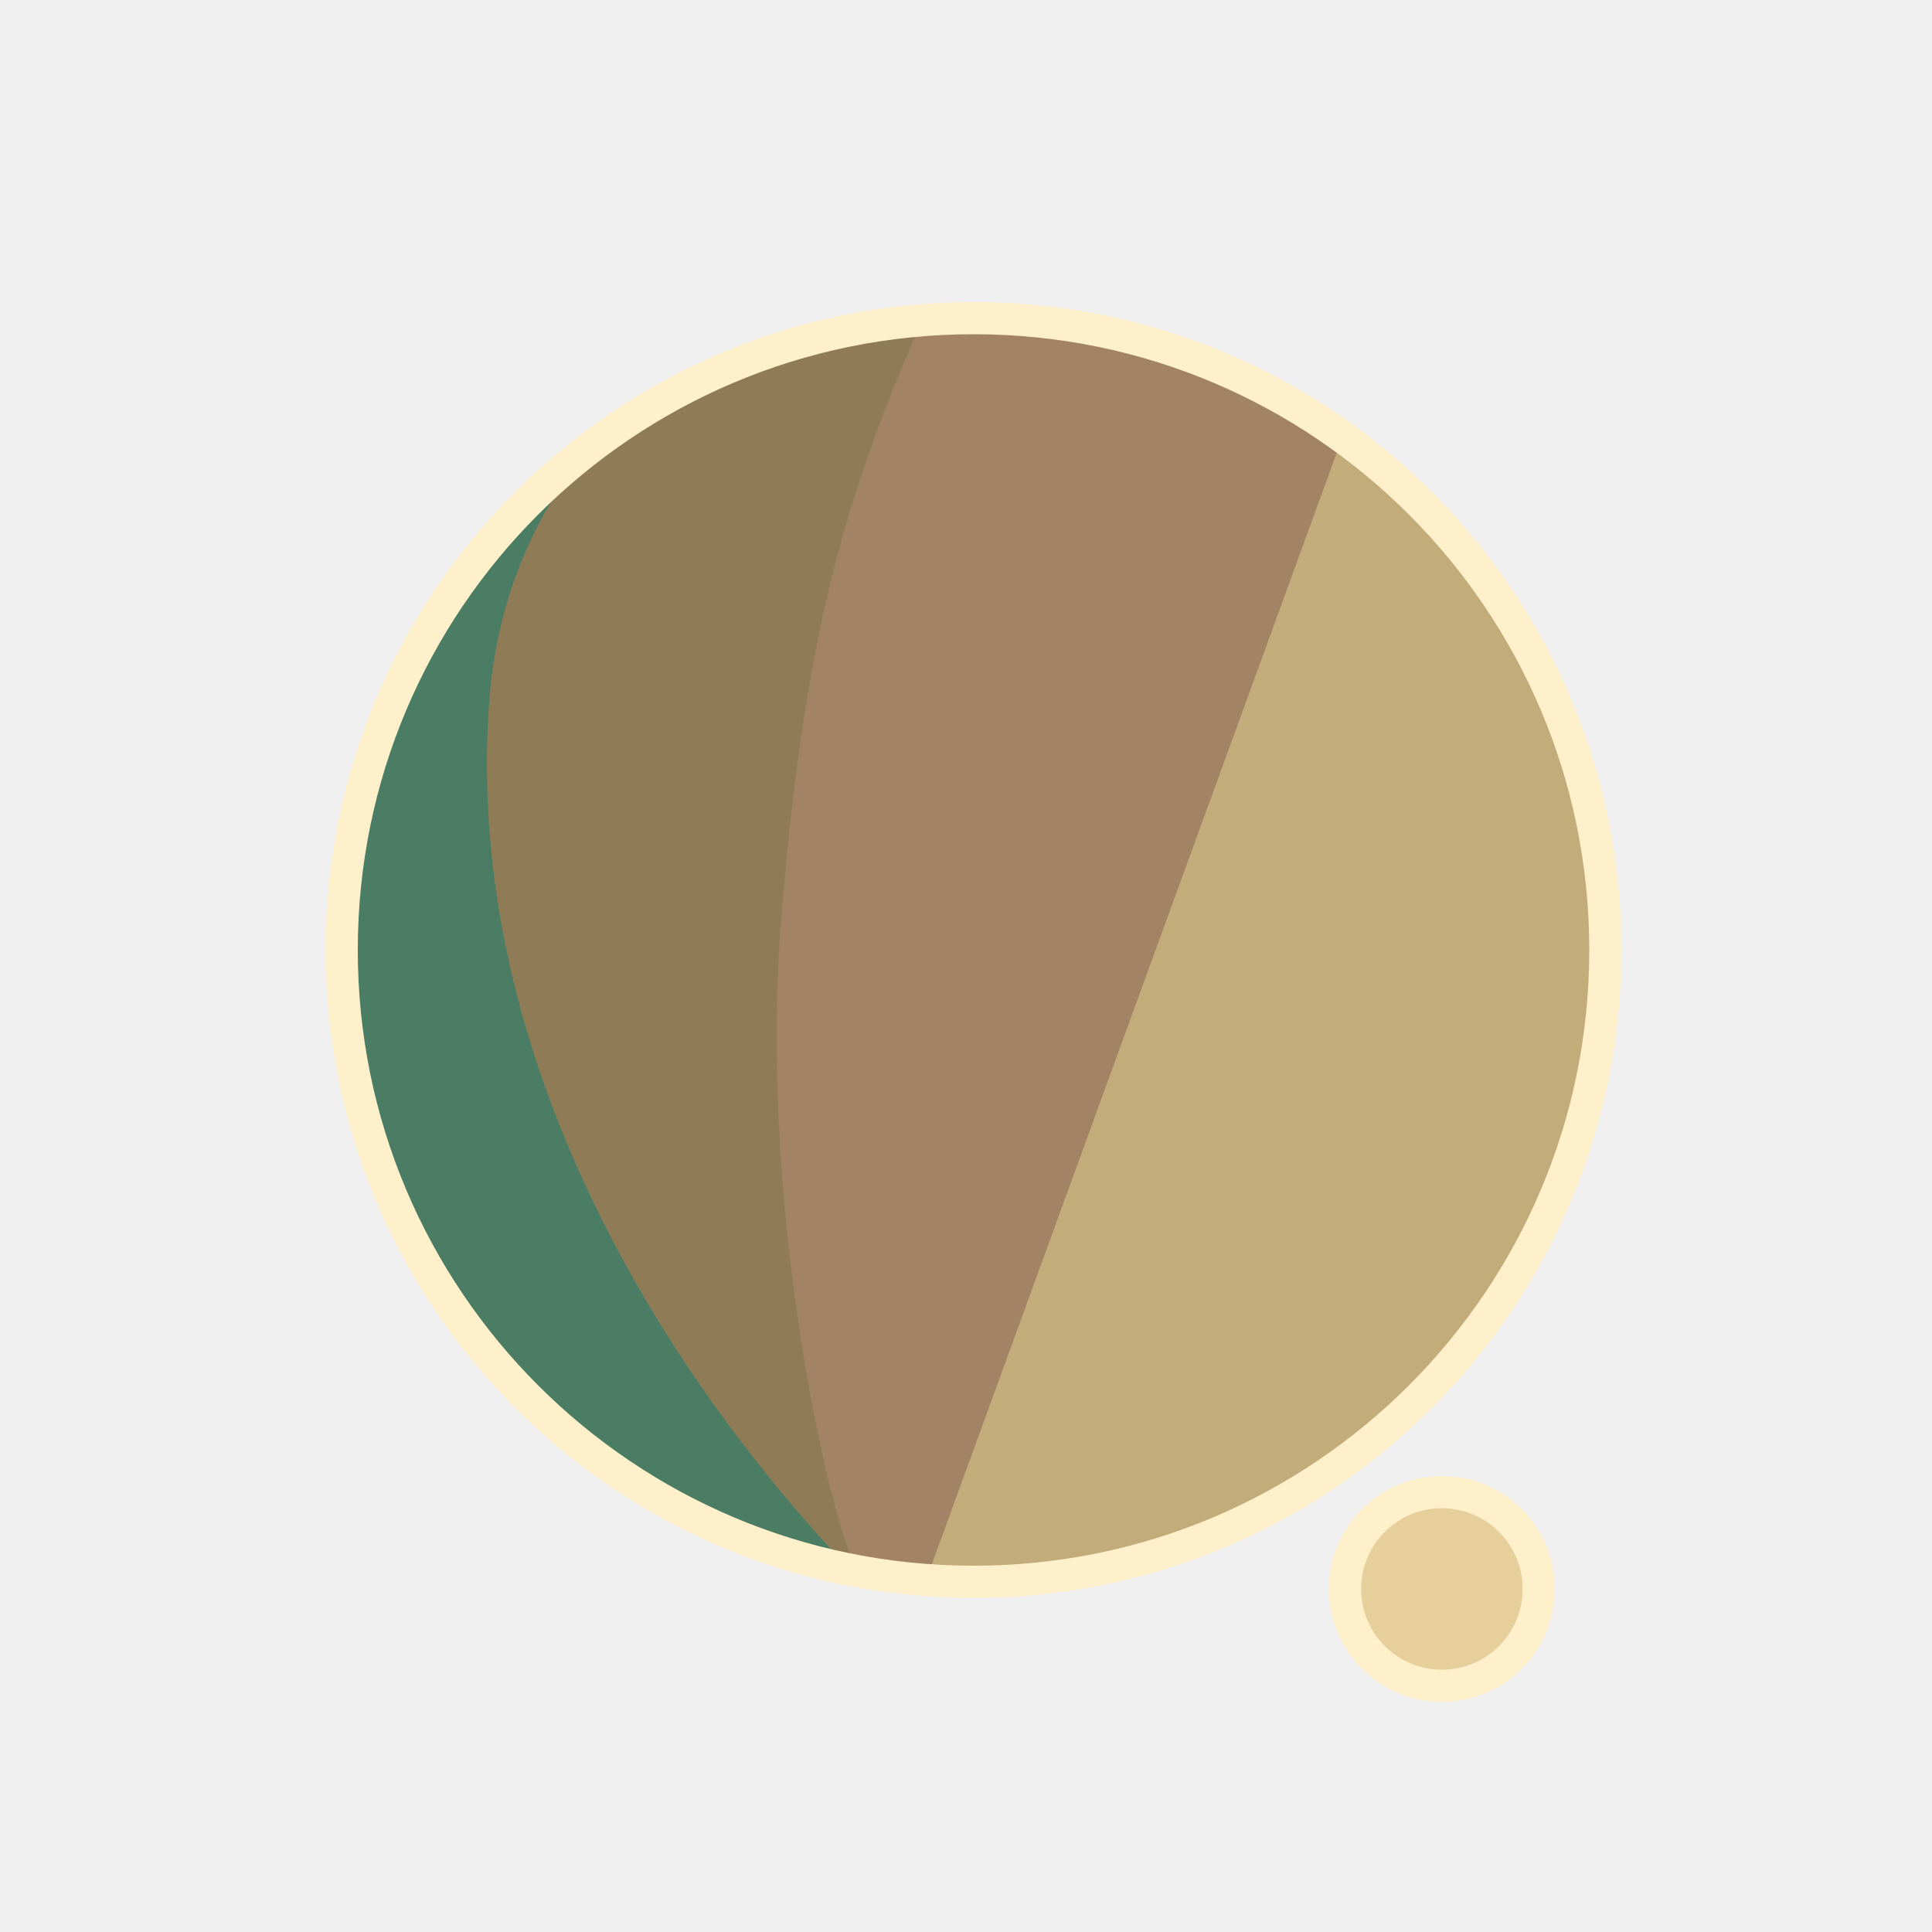
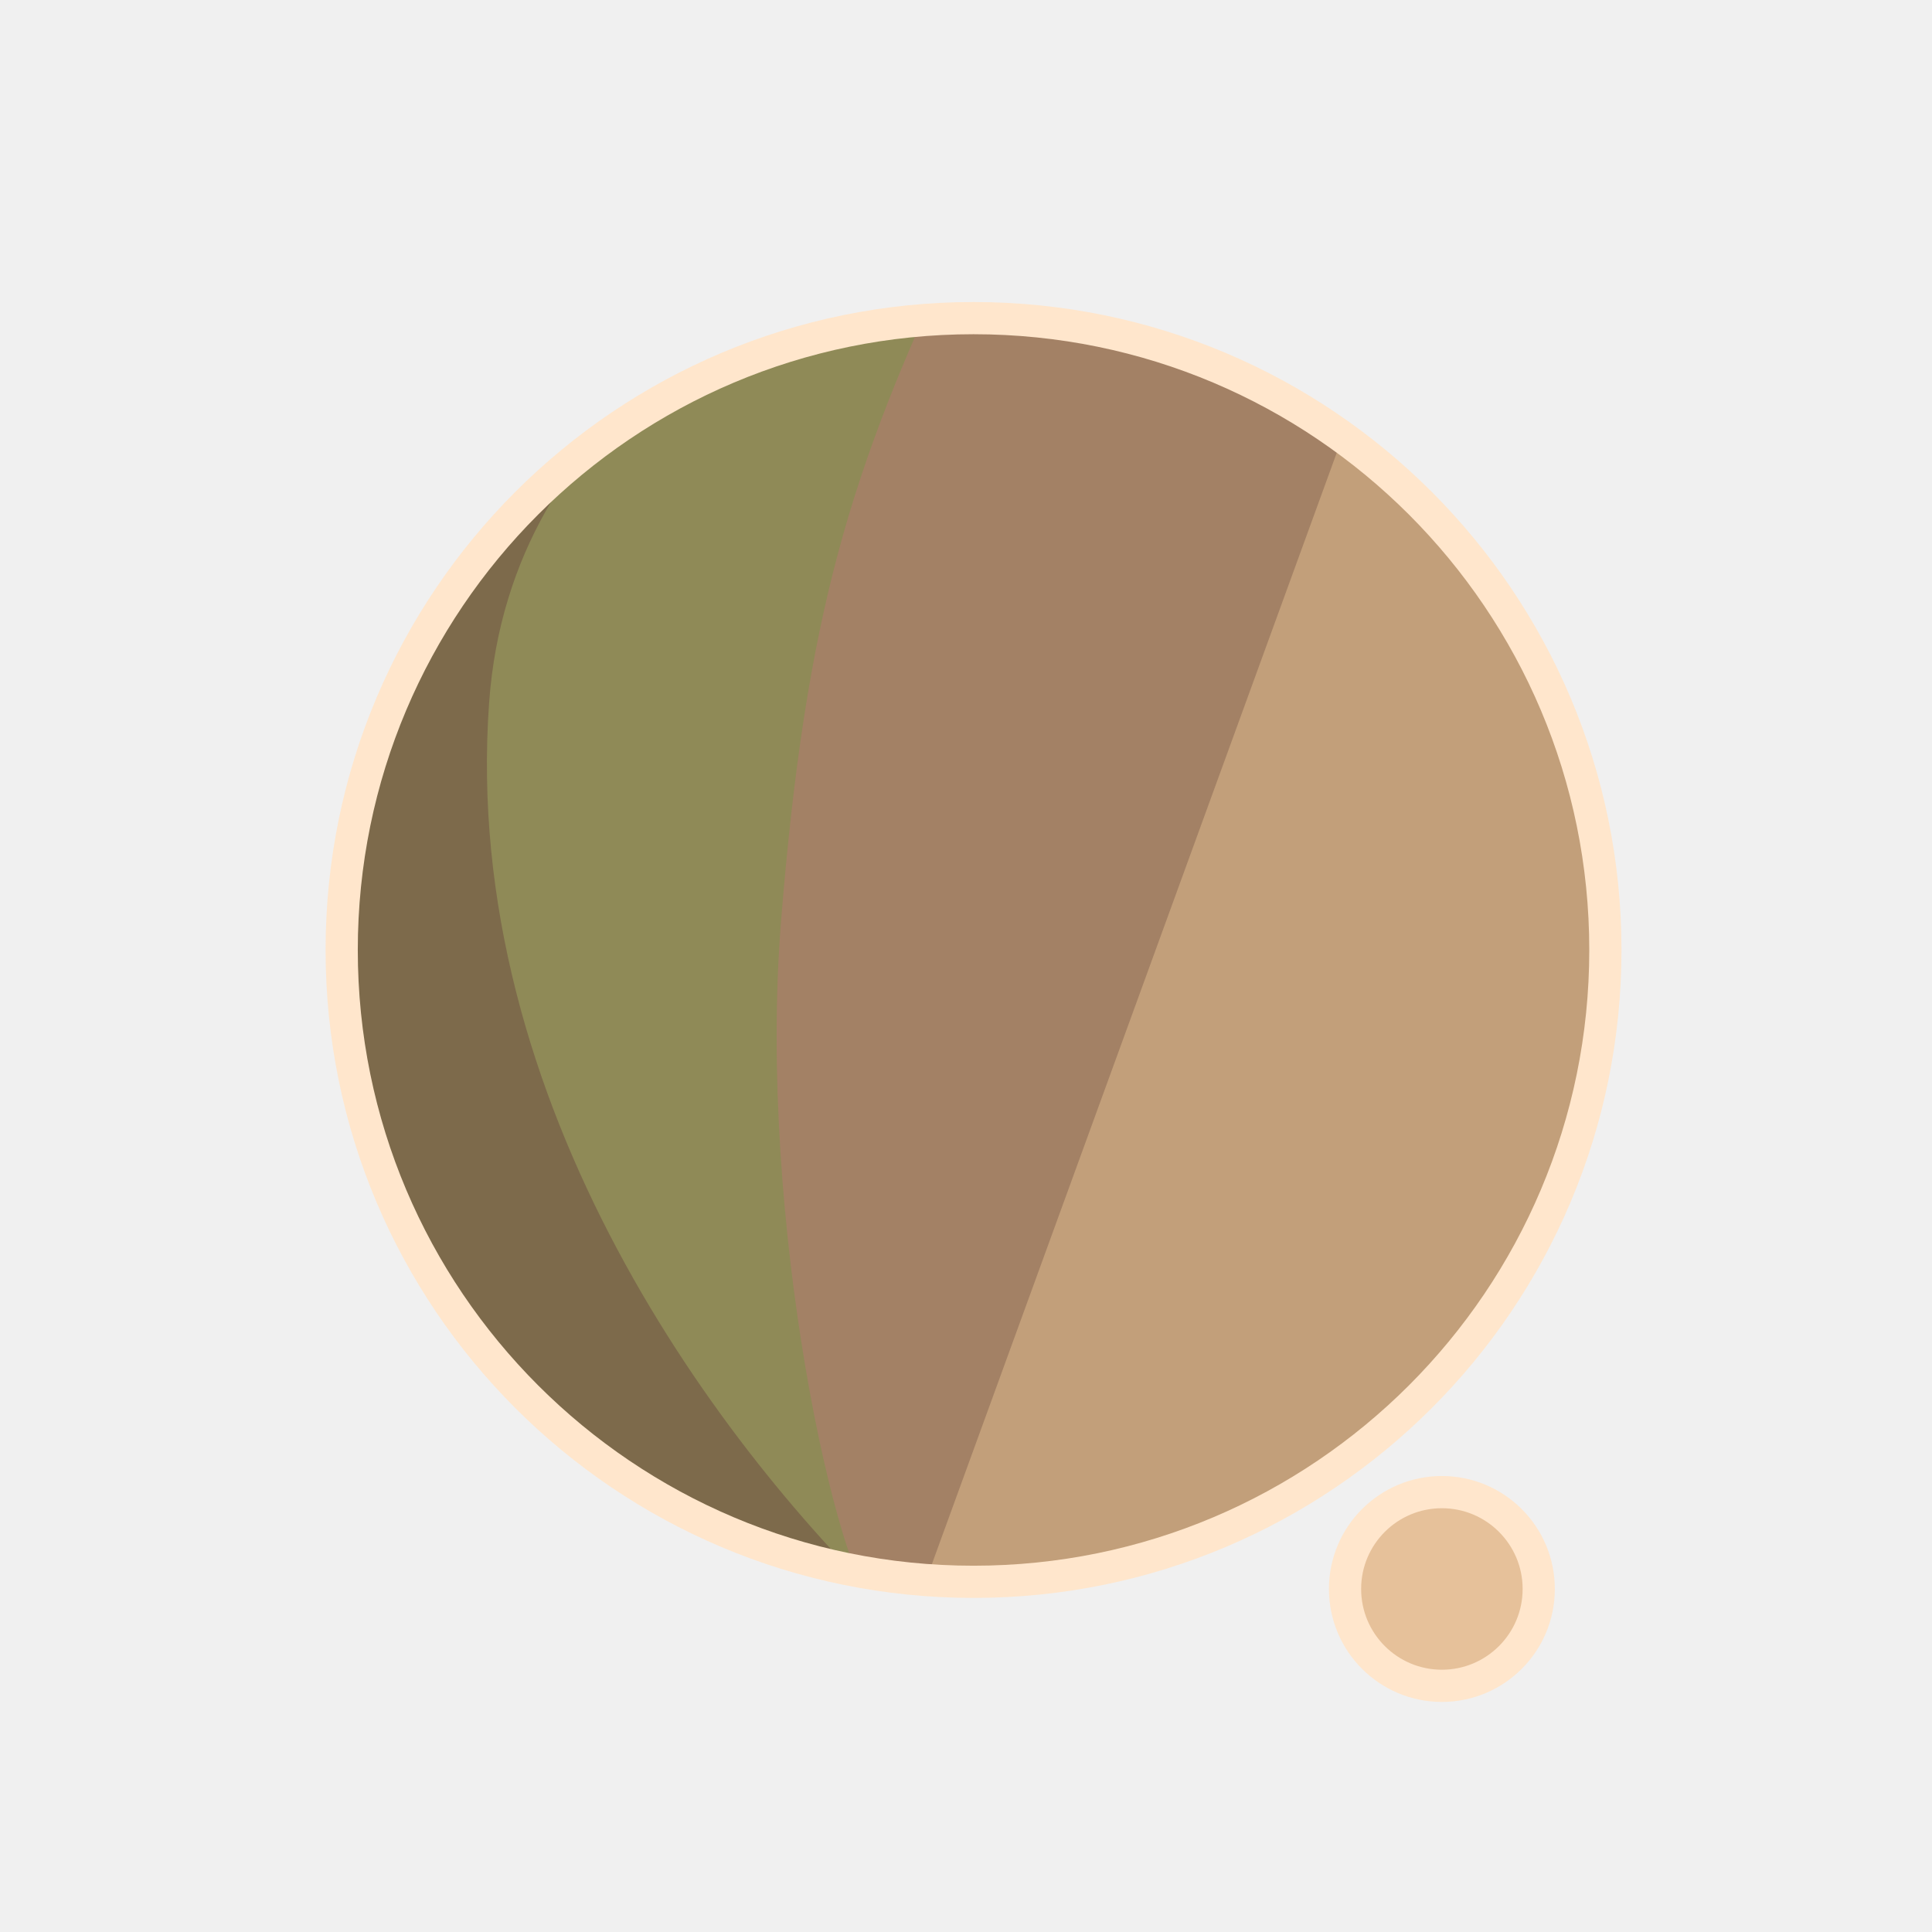
<svg xmlns="http://www.w3.org/2000/svg" width="300" height="300" viewBox="0 0 79.375 79.375" version="1.1" id="svg1">
  <defs id="defs1">
    <filter id="mask-powermask-path-effect5_inverse" style="color-interpolation-filters:sRGB" height="100" width="100" x="-50" y="-50">
      <feColorMatrix id="mask-powermask-path-effect5_primitive1" values="1" type="saturate" result="fbSourceGraphic" />
      <feColorMatrix id="mask-powermask-path-effect5_primitive2" values="-1 0 0 0 1 0 -1 0 0 1 0 0 -1 0 1 0 0 0 1 0 " in="fbSourceGraphic" />
    </filter>
    <clipPath clipPathUnits="userSpaceOnUse" id="clipPath1">
      <circle style="display:inline;fill:#000000;fill-opacity:1;stroke:none;stroke-width:0.214" id="circle3" cx="44.886" cy="38.249" r="22.842" />
    </clipPath>
    <clipPath clipPathUnits="userSpaceOnUse" id="clipPath3">
      <circle style="display:inline;opacity:1;fill:#000000;fill-opacity:1;stroke:none;stroke-width:2.646;stroke-dasharray:none;stroke-opacity:1" id="circle4" cx="39.235" cy="39.029" r="25.959" />
    </clipPath>
    <clipPath clipPathUnits="userSpaceOnUse" id="clipPath4">
      <circle style="display:inline;opacity:1;fill:#000000;fill-opacity:1;stroke:none;stroke-width:0.243" id="circle5" cx="39.997" cy="39.029" r="25.959" />
    </clipPath>
    <clipPath clipPathUnits="userSpaceOnUse" id="clipPath19">
      <g id="g20" style="display:inline">
        <circle style="display:inline;opacity:1;fill:#ffffff;fill-opacity:1;stroke:#000000;stroke-width:1.323;stroke-dasharray:none;stroke-opacity:1" id="circle20" cx="39.997" cy="39.029" r="25.959" />
        <path style="display:inline;fill:#ffffff;fill-opacity:1;stroke:none;stroke-width:1.323;stroke-linecap:round;stroke-linejoin:round;stroke-dasharray:none;stroke-opacity:1" d="M 40.972,71.749 65.107,9.074 51.262,8.513 29.654,71.374 Z" id="path20" />
      </g>
    </clipPath>
  </defs>
  <g id="layer1">
-     <circle style="display:inline;opacity:1;fill:#C2AC7A;fill-opacity:1;stroke:none;stroke-width:2.646;stroke-dasharray:none;stroke-opacity:1" id="path1" cx="39.997" cy="39.029" r="25.959" />
-     <circle style="display:inline;opacity:1;fill:#E6CF9A;fill-opacity:1;stroke:#FFF0CC;stroke-width:1.323;stroke-linecap:round;stroke-linejoin:round;stroke-dasharray:none;stroke-opacity:1" id="path23" cx="59.239" cy="65.282" r="3.979" />
-     <path style="display:inline;opacity:1;fill:#A38365;fill-opacity:1;stroke:none;stroke-width:2.646;stroke-linecap:round;stroke-linejoin:round;stroke-dasharray:none;stroke-opacity:1" d="M 14.114,8.183 56.981,12.942 37.387,66.729 7.337,66.366 Z" id="path4" clip-path="url(#clipPath4)" />
-     <path style="display:inline;opacity:1;fill:#8F7C57;fill-opacity:1;stroke:none;stroke-width:2.646;stroke-linecap:round;stroke-linejoin:round;stroke-dasharray:none;stroke-opacity:1" d="m 38.537,10.093 c -4.366,9.204 -6.195,15.177 -7.208,27.727 -0.992,12.295 2.307,27.137 4.048,28.492 L 8.159,69.099 11.655,10.117 Z" id="path8" clip-path="url(#clipPath3)" transform="translate(0.7619726)" />
-     <path style="display:inline;opacity:1;fill:#4B7D64;fill-opacity:1;stroke:none;stroke-width:2.646;stroke-linecap:round;stroke-linejoin:round;stroke-dasharray:none;stroke-opacity:1" d="m 42.193,12.318 c -4.211,1.987 -14.039,6.189 -14.818,16.984 -1.049,14.531 8.417,27.086 14.901,33.188 l -22.177,3.33 -0.971,-51.47 z" id="path12" clip-path="url(#clipPath1)" transform="matrix(1.1365,0,0,1.1365,-11.01583,-4.44086)" />
+     <circle style="display:inline;opacity:1;fill:#C29F7A;fill-opacity:1;stroke:none;stroke-width:2.646;stroke-dasharray:none;stroke-opacity:1" id="path1" cx="39.997" cy="39.029" r="25.959" />
+     <circle style="display:inline;opacity:1;fill:#E6C19A;fill-opacity:1;stroke:#FFE6CC;stroke-width:1.323;stroke-linecap:round;stroke-linejoin:round;stroke-dasharray:none;stroke-opacity:1" id="path23" cx="59.239" cy="65.282" r="3.979" />
+     <path style="display:inline;opacity:1;fill:#A38165;fill-opacity:1;stroke:none;stroke-width:2.646;stroke-linecap:round;stroke-linejoin:round;stroke-dasharray:none;stroke-opacity:1" d="M 14.114,8.183 56.981,12.942 37.387,66.729 7.337,66.366 Z" id="path4" clip-path="url(#clipPath4)" />
+     <path style="display:inline;opacity:1;fill:#8F8A57;fill-opacity:1;stroke:none;stroke-width:2.646;stroke-linecap:round;stroke-linejoin:round;stroke-dasharray:none;stroke-opacity:1" d="m 38.537,10.093 c -4.366,9.204 -6.195,15.177 -7.208,27.727 -0.992,12.295 2.307,27.137 4.048,28.492 L 8.159,69.099 11.655,10.117 Z" id="path8" clip-path="url(#clipPath3)" transform="translate(0.7619726)" />
+     <path style="display:inline;opacity:1;fill:#7D6A4B;fill-opacity:1;stroke:none;stroke-width:2.646;stroke-linecap:round;stroke-linejoin:round;stroke-dasharray:none;stroke-opacity:1" d="m 42.193,12.318 c -4.211,1.987 -14.039,6.189 -14.818,16.984 -1.049,14.531 8.417,27.086 14.901,33.188 l -22.177,3.33 -0.971,-51.47 z" id="path12" clip-path="url(#clipPath1)" transform="matrix(1.1365,0,0,1.1365,-11.01583,-4.44086)" />
    <path style="display:inline;fill:none;stroke:#ffffff;stroke-width:5.292;stroke-linecap:round;stroke-linejoin:round;stroke-dasharray:none;stroke-opacity:1" d="M 56.155,14.893 37.161,67.307 c 0.345,-0.826 6.533,-17.661 9.644,-21.104 4.78,-5.292 13.008,-2.765 13.143,4.977 0.044,2.513 -1.431,15.998 -1.431,15.998" id="path2" clip-path="url(#clipPath19)" mask="none" />
-     <circle style="display:inline;opacity:1;fill:none;fill-opacity:0;stroke:#FFF0CC;stroke-width:1.323;stroke-dasharray:none;stroke-opacity:1" id="circle8" cx="39.997" cy="39.029" r="25.959" />
+     <circle style="display:inline;opacity:1;fill:none;fill-opacity:0;stroke:#FFE6CC;stroke-width:1.323;stroke-dasharray:none;stroke-opacity:1" id="circle8" cx="39.997" cy="39.029" r="25.959" />
  </g>
</svg>
